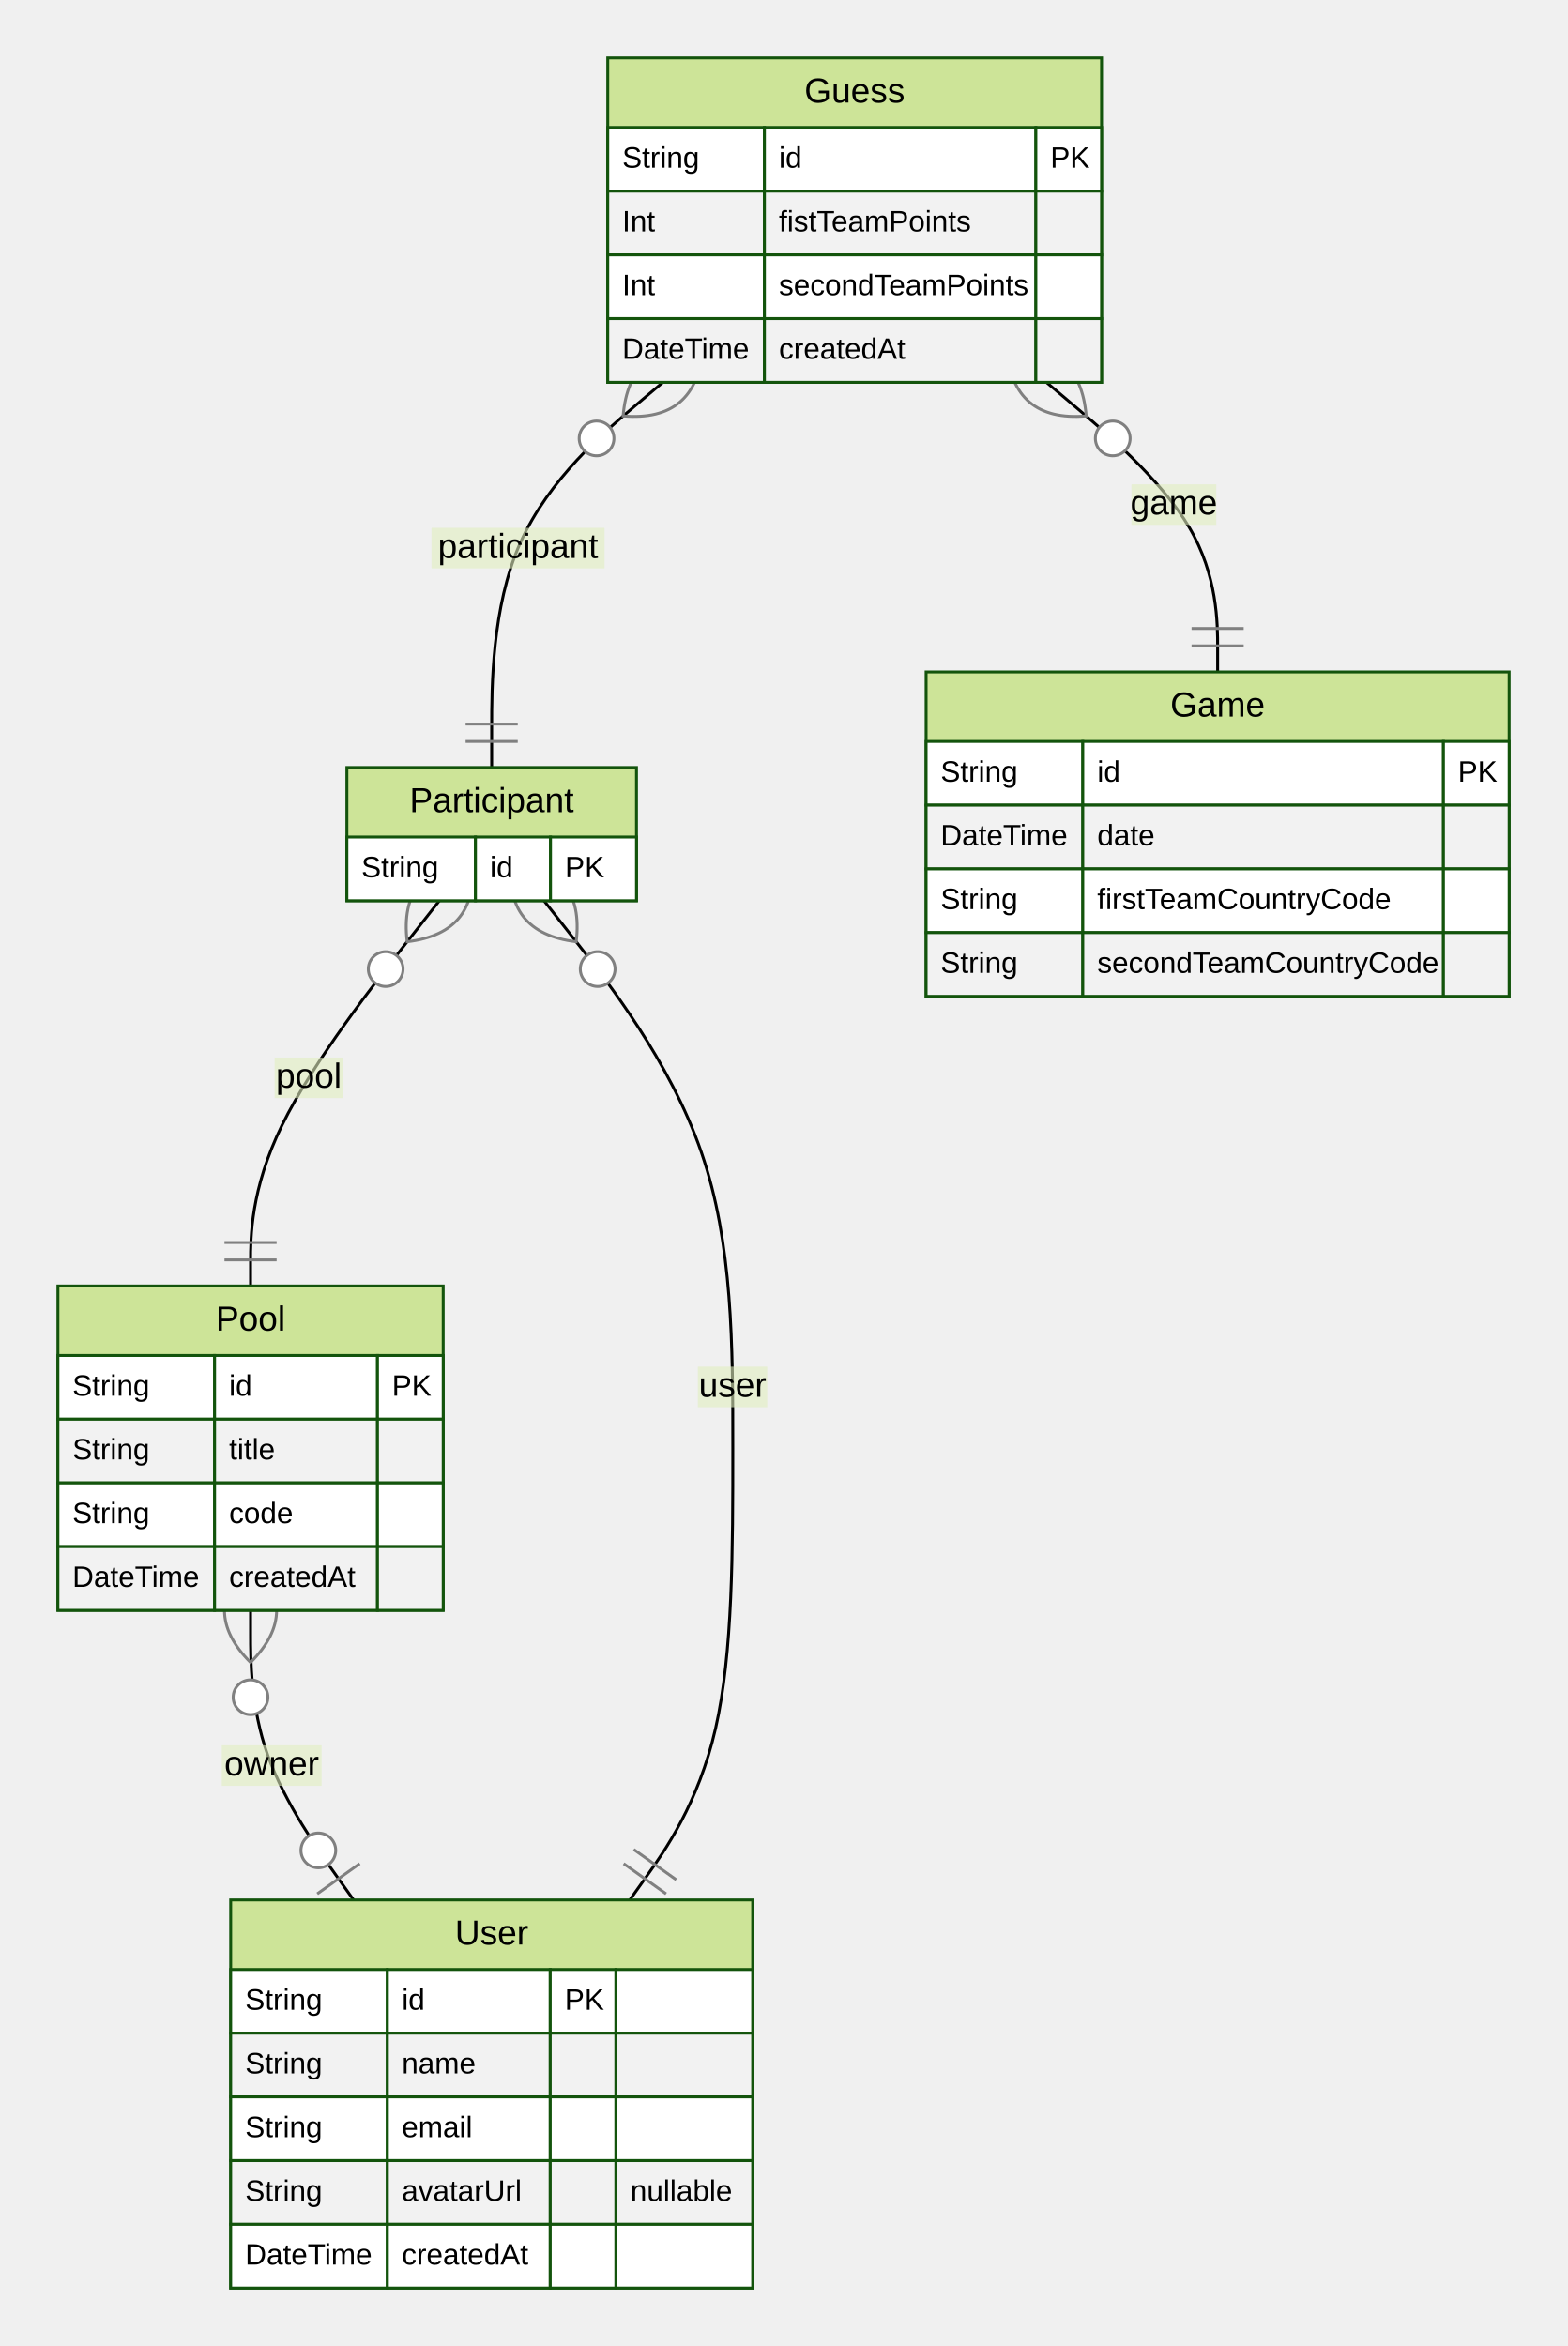
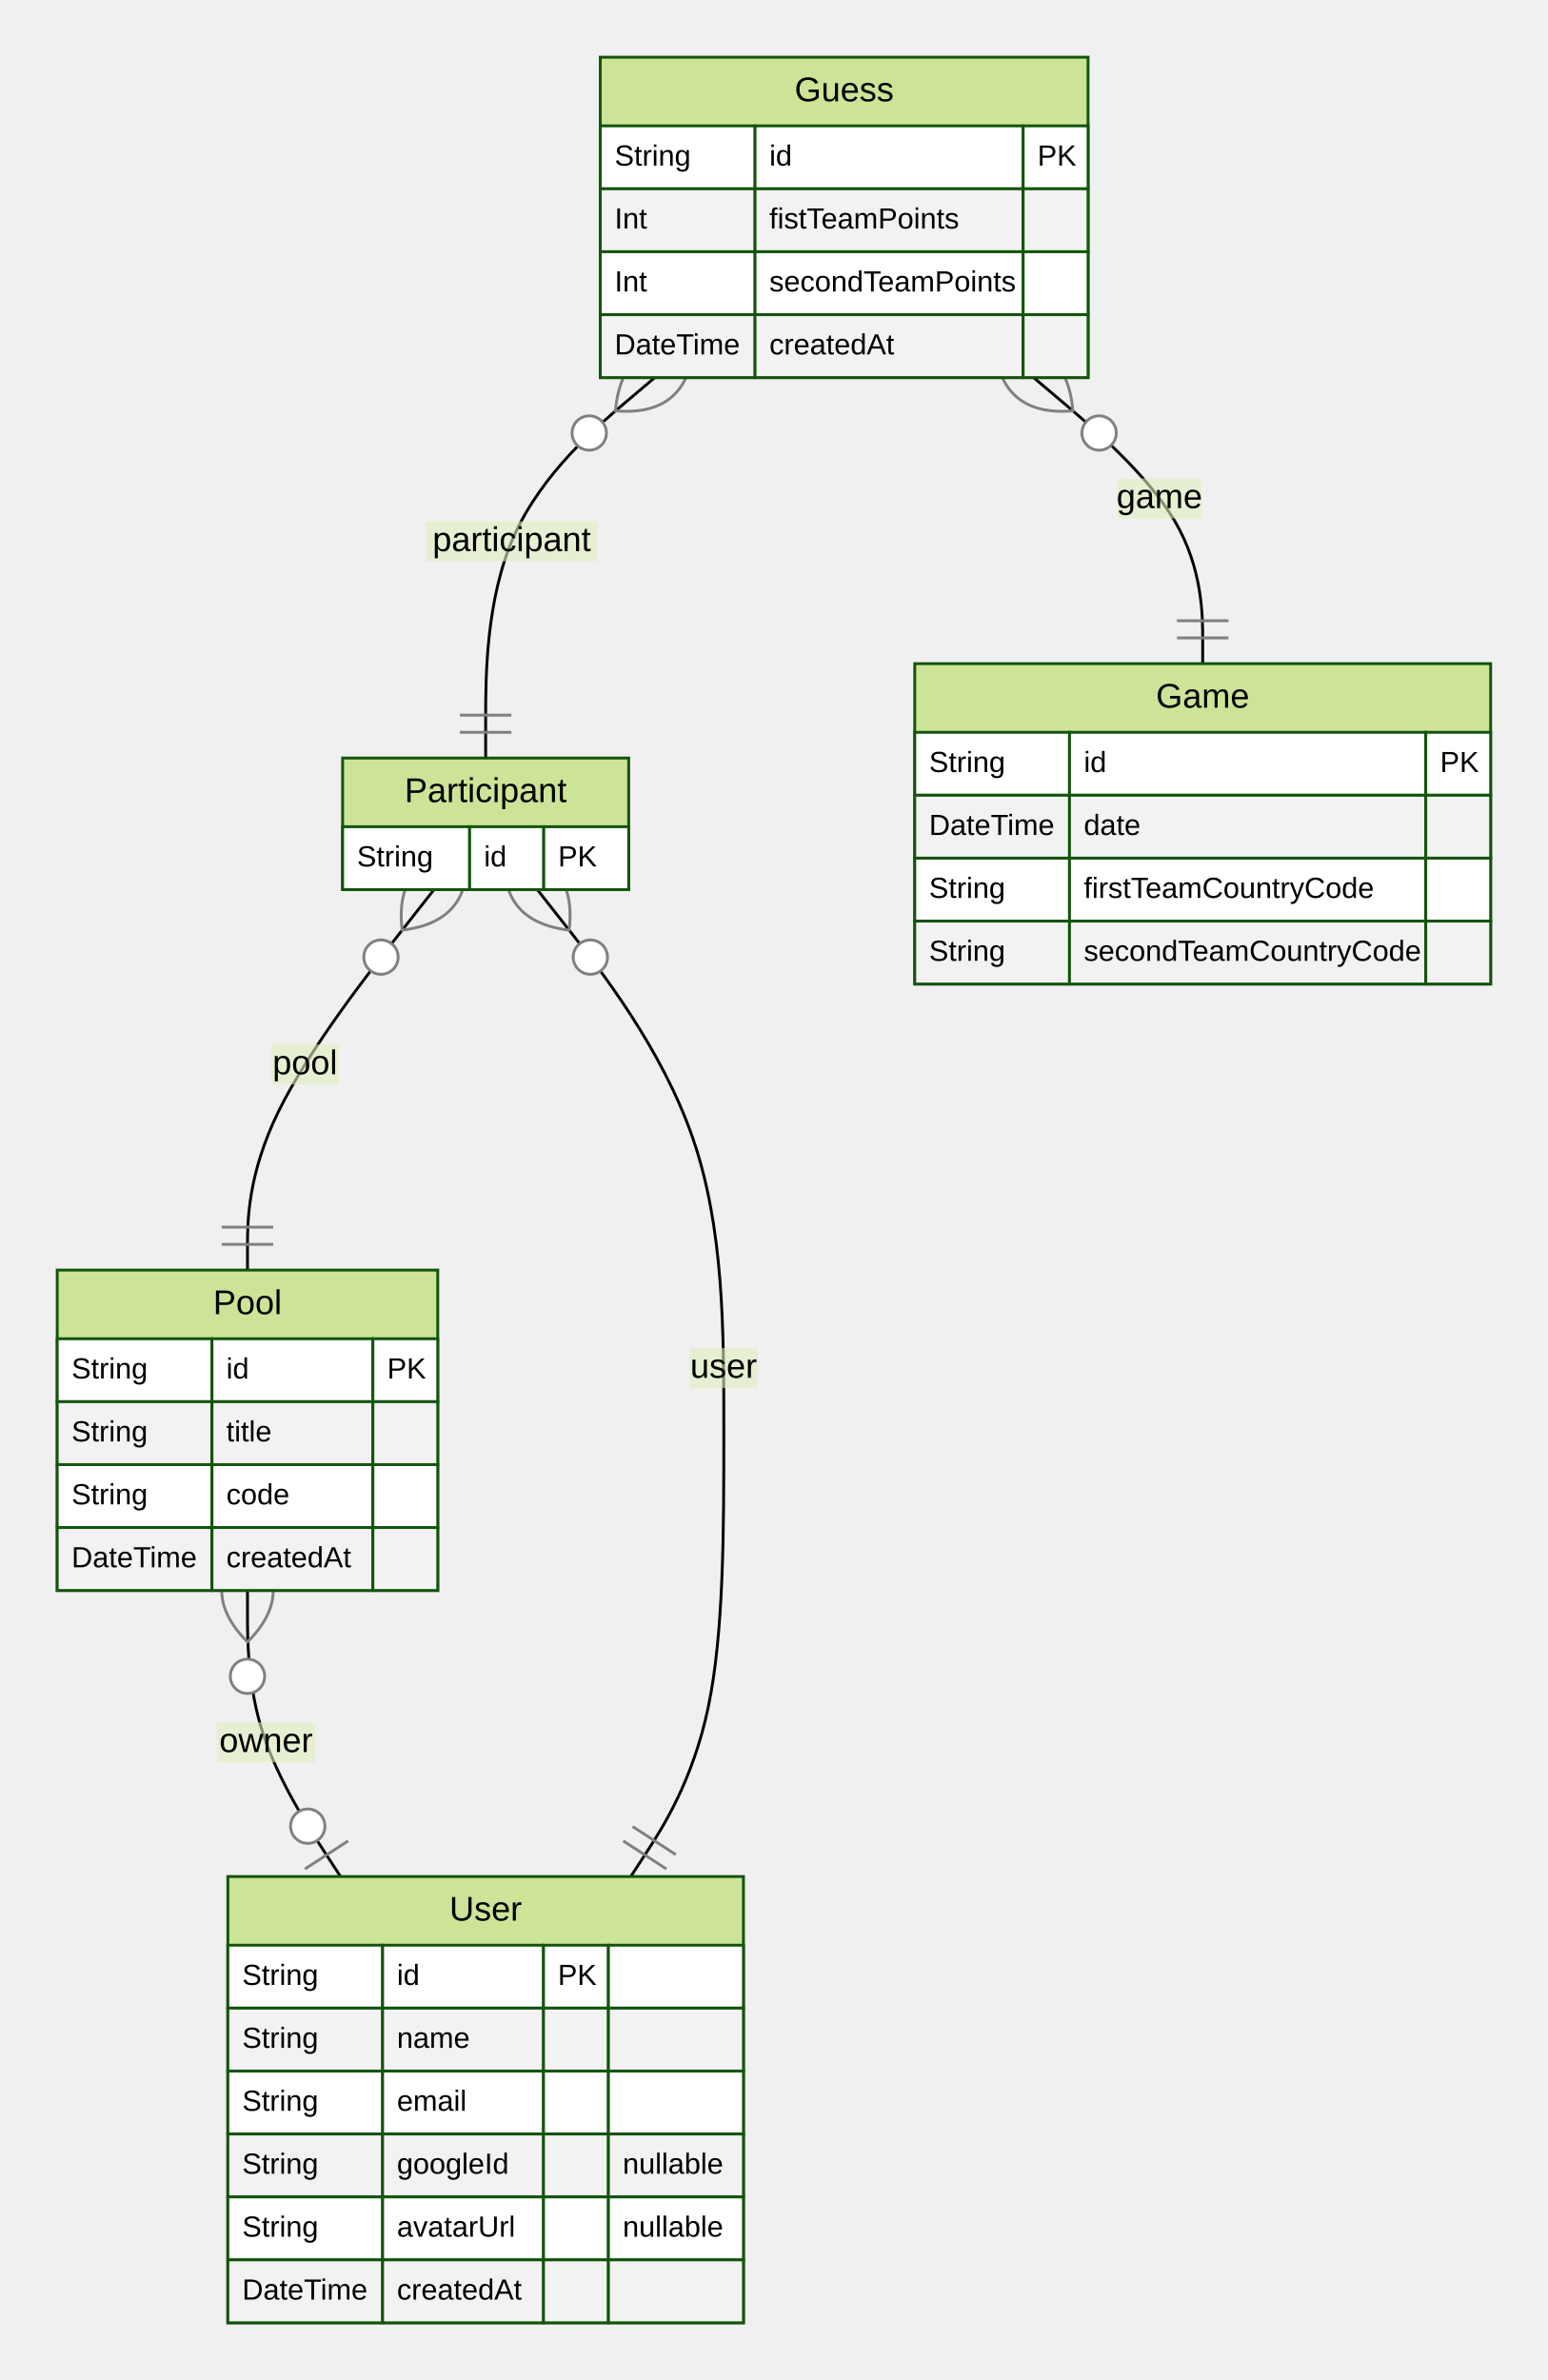
- <svg xmlns="http://www.w3.org/2000/svg" aria-labelledby="chart-title-mermaid-0 chart-desc-mermaid-0" role="img" viewBox="0 0 541.082 810" style="max-width: 541.082px; background-color: white;" width="100%" id="mermaid-0">
+ <svg xmlns="http://www.w3.org/2000/svg" aria-labelledby="chart-title-mermaid-0 chart-desc-mermaid-0" role="img" viewBox="0 0 541.082 832" style="max-width: 541.082px; background-color: white;" width="100%" id="mermaid-0">
  <style>#mermaid-0 {font-family:"trebuchet ms",verdana,arial,sans-serif;font-size:16px;fill:#000000;}#mermaid-0 .error-icon{fill:#552222;}#mermaid-0 .error-text{fill:#552222;stroke:#552222;}#mermaid-0 .edge-thickness-normal{stroke-width:2px;}#mermaid-0 .edge-thickness-thick{stroke-width:3.5px;}#mermaid-0 .edge-pattern-solid{stroke-dasharray:0;}#mermaid-0 .edge-pattern-dashed{stroke-dasharray:3;}#mermaid-0 .edge-pattern-dotted{stroke-dasharray:2;}#mermaid-0 .marker{fill:#000000;stroke:#000000;}#mermaid-0 .marker.cross{stroke:#000000;}#mermaid-0 svg{font-family:"trebuchet ms",verdana,arial,sans-serif;font-size:16px;}#mermaid-0 .entityBox{fill:#cde498;stroke:#13540c;}#mermaid-0 .attributeBoxOdd{fill:#ffffff;stroke:#13540c;}#mermaid-0 .attributeBoxEven{fill:#f2f2f2;stroke:#13540c;}#mermaid-0 .relationshipLabelBox{fill:hsl(78.158, 58.462%, 84.51%);opacity:0.7;background-color:hsl(78.158, 58.462%, 84.51%);}#mermaid-0 .relationshipLabelBox rect{opacity:0.5;}#mermaid-0 .relationshipLine{stroke:#000000;}#mermaid-0 :root{--mermaid-font-family:"trebuchet ms",verdana,arial,sans-serif;}</style>
  <g />
  <defs>
    <marker orient="auto" markerHeight="18" markerWidth="18" refY="9" refX="0" id="ONLY_ONE_START">
      <path d="M9,0 L9,18 M15,0 L15,18" fill="none" stroke="gray" />
    </marker>
  </defs>
  <defs>
    <marker orient="auto" markerHeight="18" markerWidth="18" refY="9" refX="18" id="ONLY_ONE_END">
      <path d="M3,0 L3,18 M9,0 L9,18" fill="none" stroke="gray" />
    </marker>
  </defs>
  <defs>
    <marker orient="auto" markerHeight="18" markerWidth="30" refY="9" refX="0" id="ZERO_OR_ONE_START">
      <circle r="6" cy="9" cx="21" fill="white" stroke="gray" />
      <path d="M9,0 L9,18" fill="none" stroke="gray" />
    </marker>
  </defs>
  <defs>
    <marker orient="auto" markerHeight="18" markerWidth="30" refY="9" refX="30" id="ZERO_OR_ONE_END">
      <circle r="6" cy="9" cx="9" fill="white" stroke="gray" />
      <path d="M21,0 L21,18" fill="none" stroke="gray" />
    </marker>
  </defs>
  <defs>
    <marker orient="auto" markerHeight="36" markerWidth="45" refY="18" refX="18" id="ONE_OR_MORE_START">
      <path d="M0,18 Q 18,0 36,18 Q 18,36 0,18 M42,9 L42,27" fill="none" stroke="gray" />
    </marker>
  </defs>
  <defs>
    <marker orient="auto" markerHeight="36" markerWidth="45" refY="18" refX="27" id="ONE_OR_MORE_END">
      <path d="M3,9 L3,27 M9,18 Q27,0 45,18 Q27,36 9,18" fill="none" stroke="gray" />
    </marker>
  </defs>
  <defs>
    <marker orient="auto" markerHeight="36" markerWidth="57" refY="18" refX="18" id="ZERO_OR_MORE_START">
      <circle r="6" cy="18" cx="48" fill="white" stroke="gray" />
      <path d="M0,18 Q18,0 36,18 Q18,36 0,18" fill="none" stroke="gray" />
    </marker>
  </defs>
  <defs>
    <marker orient="auto" markerHeight="36" markerWidth="57" refY="18" refX="39" id="ZERO_OR_MORE_END">
      <circle r="6" cy="18" cx="9" fill="white" stroke="gray" />
      <path d="M21,18 Q39,0 57,18 Q39,36 21,18" fill="none" stroke="gray" />
    </marker>
  </defs>
-   <path marker-start="url(#ZERO_OR_MORE_START)" marker-end="url(#ZERO_OR_ONE_END)" fill="none" stroke="gray" d="M86.513,556L86.513,564.333C86.513,572.667,86.513,589.333,92.443,606C98.373,622.667,110.233,639.333,116.163,647.667L122.093,656" class="er relationshipLine" />
-   <path marker-start="url(#ZERO_OR_MORE_START)" marker-end="url(#ONLY_ONE_END)" fill="none" stroke="gray" d="M187.835,311L198.7,324.833C209.565,338.667,231.296,366.333,242.161,397.833C253.026,429.333,253.026,464.667,253.026,500C253.026,535.333,253.026,570.667,247.096,596.667C241.167,622.667,229.307,639.333,223.377,647.667L217.447,656" class="er relationshipLine" />
+   <path marker-start="url(#ZERO_OR_MORE_START)" marker-end="url(#ZERO_OR_ONE_END)" fill="none" stroke="gray" d="M86.513,556L86.513,564.333C86.513,572.667,86.513,589.333,91.934,606C97.354,622.667,108.195,639.333,113.615,647.667L119.035,656" class="er relationshipLine" />
+   <path marker-start="url(#ZERO_OR_MORE_START)" marker-end="url(#ONLY_ONE_END)" fill="none" stroke="gray" d="M187.835,311L198.7,324.833C209.565,338.667,231.296,366.333,242.161,397.833C253.026,429.333,253.026,464.667,253.026,500C253.026,535.333,253.026,570.667,247.606,596.667C242.186,622.667,231.345,639.333,225.925,647.667L220.504,656" class="er relationshipLine" />
  <path marker-start="url(#ZERO_OR_MORE_START)" marker-end="url(#ONLY_ONE_END)" fill="none" stroke="gray" d="M151.705,311L140.839,324.833C129.974,338.667,108.244,366.333,97.378,388.5C86.513,410.667,86.513,427.333,86.513,435.667L86.513,444" class="er relationshipLine" />
  <path marker-start="url(#ZERO_OR_MORE_START)" marker-end="url(#ONLY_ONE_END)" fill="none" stroke="gray" d="M228.887,132L219.034,140.333C209.181,148.667,189.476,165.333,179.623,187.5C169.77,209.667,169.77,237.333,169.77,251.167L169.77,265" class="er relationshipLine" />
  <path marker-start="url(#ZERO_OR_MORE_START)" marker-end="url(#ONLY_ONE_END)" fill="none" stroke="gray" d="M361.309,132L371.162,140.333C381.015,148.667,400.72,165.333,410.573,182C420.426,198.667,420.426,215.333,420.426,223.667L420.426,232" class="er relationshipLine" />
  <g transform="translate(20,444 )" id="Pool">
    <rect height="112" width="133.026" y="0" x="0" stroke="gray" fill-opacity="100%" fill="honeydew" class="er entityBox" />
    <text transform="translate(66.51321,12)" style="font-family: &quot;trebuchet ms&quot;, verdana, arial, sans-serif;; font-size: 12px" text-anchor="middle" dominant-baseline="middle" y="0" x="0" id="entity-Pool" class="er entityLabel">Pool</text>
    <rect height="22" width="54.096" y="24" x="0" stroke="gray" fill-opacity="100%" fill="honeydew" class="er attributeBoxOdd" />
    <text transform="translate(5,35)" style="font-family: &quot;trebuchet ms&quot;, verdana, arial, sans-serif;; font-size: 10.2px" text-anchor="left" dominant-baseline="middle" y="0" x="0" id="entity-Pool-attr-1-type" class="er entityLabel">String</text>
    <rect height="22" width="56.243" y="24" x="54.096" stroke="gray" fill-opacity="100%" fill="honeydew" class="er attributeBoxOdd" />
    <text transform="translate(59.09555,35)" style="font-family: &quot;trebuchet ms&quot;, verdana, arial, sans-serif;; font-size: 10.2px" text-anchor="left" dominant-baseline="middle" y="0" x="0" id="entity-Pool-attr-1-name" class="er entityLabel">id</text>
    <rect height="22" width="22.688" y="24" x="110.339" stroke="gray" fill-opacity="100%" fill="honeydew" class="er attributeBoxOdd" />
    <text transform="translate(115.3387,35)" style="font-family: &quot;trebuchet ms&quot;, verdana, arial, sans-serif;; font-size: 10.2px" text-anchor="left" dominant-baseline="middle" y="0" x="0" id="entity-Pool-attr-1-key" class="er entityLabel">PK</text>
    <rect height="22" width="54.096" y="46" x="0" stroke="gray" fill-opacity="100%" fill="honeydew" class="er attributeBoxEven" />
    <text transform="translate(5,57)" style="font-family: &quot;trebuchet ms&quot;, verdana, arial, sans-serif;; font-size: 10.2px" text-anchor="left" dominant-baseline="middle" y="0" x="0" id="entity-Pool-attr-2-type" class="er entityLabel">String</text>
    <rect height="22" width="56.243" y="46" x="54.096" stroke="gray" fill-opacity="100%" fill="honeydew" class="er attributeBoxEven" />
    <text transform="translate(59.09555,57)" style="font-family: &quot;trebuchet ms&quot;, verdana, arial, sans-serif;; font-size: 10.2px" text-anchor="left" dominant-baseline="middle" y="0" x="0" id="entity-Pool-attr-2-name" class="er entityLabel">title</text>
    <rect height="22" width="22.688" y="46" x="110.339" stroke="gray" fill-opacity="100%" fill="honeydew" class="er attributeBoxEven" />
    <text transform="translate(115.3387,57)" style="font-family: &quot;trebuchet ms&quot;, verdana, arial, sans-serif;; font-size: 10.2px" text-anchor="left" dominant-baseline="middle" y="0" x="0" id="entity-Pool-attr-2-key" class="er entityLabel" />
    <rect height="22" width="54.096" y="68" x="0" stroke="gray" fill-opacity="100%" fill="honeydew" class="er attributeBoxOdd" />
    <text transform="translate(5,79)" style="font-family: &quot;trebuchet ms&quot;, verdana, arial, sans-serif;; font-size: 10.2px" text-anchor="left" dominant-baseline="middle" y="0" x="0" id="entity-Pool-attr-3-type" class="er entityLabel">String</text>
    <rect height="22" width="56.243" y="68" x="54.096" stroke="gray" fill-opacity="100%" fill="honeydew" class="er attributeBoxOdd" />
    <text transform="translate(59.09555,79)" style="font-family: &quot;trebuchet ms&quot;, verdana, arial, sans-serif;; font-size: 10.2px" text-anchor="left" dominant-baseline="middle" y="0" x="0" id="entity-Pool-attr-3-name" class="er entityLabel">code</text>
    <rect height="22" width="22.688" y="68" x="110.339" stroke="gray" fill-opacity="100%" fill="honeydew" class="er attributeBoxOdd" />
    <text transform="translate(115.3387,79)" style="font-family: &quot;trebuchet ms&quot;, verdana, arial, sans-serif;; font-size: 10.2px" text-anchor="left" dominant-baseline="middle" y="0" x="0" id="entity-Pool-attr-3-key" class="er entityLabel" />
    <rect height="22" width="54.096" y="90" x="0" stroke="gray" fill-opacity="100%" fill="honeydew" class="er attributeBoxEven" />
    <text transform="translate(5,101)" style="font-family: &quot;trebuchet ms&quot;, verdana, arial, sans-serif;; font-size: 10.2px" text-anchor="left" dominant-baseline="middle" y="0" x="0" id="entity-Pool-attr-4-type" class="er entityLabel">DateTime</text>
    <rect height="22" width="56.243" y="90" x="54.096" stroke="gray" fill-opacity="100%" fill="honeydew" class="er attributeBoxEven" />
    <text transform="translate(59.09555,101)" style="font-family: &quot;trebuchet ms&quot;, verdana, arial, sans-serif;; font-size: 10.2px" text-anchor="left" dominant-baseline="middle" y="0" x="0" id="entity-Pool-attr-4-name" class="er entityLabel">createdAt</text>
    <rect height="22" width="22.688" y="90" x="110.339" stroke="gray" fill-opacity="100%" fill="honeydew" class="er attributeBoxEven" />
    <text transform="translate(115.3387,101)" style="font-family: &quot;trebuchet ms&quot;, verdana, arial, sans-serif;; font-size: 10.2px" text-anchor="left" dominant-baseline="middle" y="0" x="0" id="entity-Pool-attr-4-key" class="er entityLabel" />
  </g>
  <g transform="translate(119.7698,265 )" id="Participant">
    <rect height="46" width="100" y="0" x="0" stroke="gray" fill-opacity="100%" fill="honeydew" class="er entityBox" />
    <text transform="translate(50,12)" style="font-family: &quot;trebuchet ms&quot;, verdana, arial, sans-serif;; font-size: 12px" text-anchor="middle" dominant-baseline="middle" y="0" x="0" id="entity-Participant" class="er entityLabel">Participant</text>
    <rect height="22" width="44.399" y="24" x="0" stroke="gray" fill-opacity="100%" fill="honeydew" class="er attributeBoxOdd" />
    <text transform="translate(5,35)" style="font-family: &quot;trebuchet ms&quot;, verdana, arial, sans-serif;; font-size: 10.2px" text-anchor="left" dominant-baseline="middle" y="0" x="0" id="entity-Participant-attr-1-type" class="er entityLabel">String</text>
    <rect height="22" width="25.911" y="24" x="44.399" stroke="gray" fill-opacity="100%" fill="honeydew" class="er attributeBoxOdd" />
    <text transform="translate(49.39862,35)" style="font-family: &quot;trebuchet ms&quot;, verdana, arial, sans-serif;; font-size: 10.2px" text-anchor="left" dominant-baseline="middle" y="0" x="0" id="entity-Participant-attr-1-name" class="er entityLabel">id</text>
    <rect height="22" width="29.69" y="24" x="70.31" stroke="gray" fill-opacity="100%" fill="honeydew" class="er attributeBoxOdd" />
    <text transform="translate(75.30976,35)" style="font-family: &quot;trebuchet ms&quot;, verdana, arial, sans-serif;; font-size: 10.2px" text-anchor="left" dominant-baseline="middle" y="0" x="0" id="entity-Participant-attr-1-key" class="er entityLabel">PK</text>
  </g>
  <g transform="translate(79.65034,656 )" id="User">
-     <rect height="134" width="180.239" y="0" x="0" stroke="gray" fill-opacity="100%" fill="honeydew" class="er entityBox" />
+     <rect height="156" width="180.239" y="0" x="0" stroke="gray" fill-opacity="100%" fill="honeydew" class="er entityBox" />
    <text transform="translate(90.11948,12)" style="font-family: &quot;trebuchet ms&quot;, verdana, arial, sans-serif;; font-size: 12px" text-anchor="middle" dominant-baseline="middle" y="0" x="0" id="entity-User" class="er entityLabel">User</text>
    <rect height="22" width="54.096" y="24" x="0" stroke="gray" fill-opacity="100%" fill="honeydew" class="er attributeBoxOdd" />
    <text transform="translate(5,35)" style="font-family: &quot;trebuchet ms&quot;, verdana, arial, sans-serif;; font-size: 10.2px" text-anchor="left" dominant-baseline="middle" y="0" x="0" id="entity-User-attr-1-type" class="er entityLabel">String</text>
    <rect height="22" width="56.243" y="24" x="54.096" stroke="gray" fill-opacity="100%" fill="honeydew" class="er attributeBoxOdd" />
    <text transform="translate(59.09555,35)" style="font-family: &quot;trebuchet ms&quot;, verdana, arial, sans-serif;; font-size: 10.2px" text-anchor="left" dominant-baseline="middle" y="0" x="0" id="entity-User-attr-1-name" class="er entityLabel">id</text>
    <rect height="22" width="22.688" y="24" x="110.339" stroke="gray" fill-opacity="100%" fill="honeydew" class="er attributeBoxOdd" />
    <text transform="translate(115.3387,35)" style="font-family: &quot;trebuchet ms&quot;, verdana, arial, sans-serif;; font-size: 10.2px" text-anchor="left" dominant-baseline="middle" y="0" x="0" id="entity-User-attr-1-key" class="er entityLabel">PK</text>
    <rect height="22" width="47.213" y="24" x="133.026" stroke="gray" fill-opacity="100%" fill="honeydew" class="er attributeBoxOdd" />
    <text transform="translate(138.0264,35)" style="font-family: &quot;trebuchet ms&quot;, verdana, arial, sans-serif;; font-size: 10.2px" text-anchor="left" dominant-baseline="middle" y="0" x="0" id="entity-User-attr-1-comment" class="er entityLabel" />
    <rect height="22" width="54.096" y="46" x="0" stroke="gray" fill-opacity="100%" fill="honeydew" class="er attributeBoxEven" />
    <text transform="translate(5,57)" style="font-family: &quot;trebuchet ms&quot;, verdana, arial, sans-serif;; font-size: 10.2px" text-anchor="left" dominant-baseline="middle" y="0" x="0" id="entity-User-attr-2-type" class="er entityLabel">String</text>
    <rect height="22" width="56.243" y="46" x="54.096" stroke="gray" fill-opacity="100%" fill="honeydew" class="er attributeBoxEven" />
    <text transform="translate(59.09555,57)" style="font-family: &quot;trebuchet ms&quot;, verdana, arial, sans-serif;; font-size: 10.2px" text-anchor="left" dominant-baseline="middle" y="0" x="0" id="entity-User-attr-2-name" class="er entityLabel">name</text>
    <rect height="22" width="22.688" y="46" x="110.339" stroke="gray" fill-opacity="100%" fill="honeydew" class="er attributeBoxEven" />
    <text transform="translate(115.3387,57)" style="font-family: &quot;trebuchet ms&quot;, verdana, arial, sans-serif;; font-size: 10.2px" text-anchor="left" dominant-baseline="middle" y="0" x="0" id="entity-User-attr-2-key" class="er entityLabel" />
    <rect height="22" width="47.213" y="46" x="133.026" stroke="gray" fill-opacity="100%" fill="honeydew" class="er attributeBoxEven" />
    <text transform="translate(138.0264,57)" style="font-family: &quot;trebuchet ms&quot;, verdana, arial, sans-serif;; font-size: 10.2px" text-anchor="left" dominant-baseline="middle" y="0" x="0" id="entity-User-attr-2-comment" class="er entityLabel" />
    <rect height="22" width="54.096" y="68" x="0" stroke="gray" fill-opacity="100%" fill="honeydew" class="er attributeBoxOdd" />
    <text transform="translate(5,79)" style="font-family: &quot;trebuchet ms&quot;, verdana, arial, sans-serif;; font-size: 10.2px" text-anchor="left" dominant-baseline="middle" y="0" x="0" id="entity-User-attr-3-type" class="er entityLabel">String</text>
    <rect height="22" width="56.243" y="68" x="54.096" stroke="gray" fill-opacity="100%" fill="honeydew" class="er attributeBoxOdd" />
    <text transform="translate(59.09555,79)" style="font-family: &quot;trebuchet ms&quot;, verdana, arial, sans-serif;; font-size: 10.2px" text-anchor="left" dominant-baseline="middle" y="0" x="0" id="entity-User-attr-3-name" class="er entityLabel">email</text>
    <rect height="22" width="22.688" y="68" x="110.339" stroke="gray" fill-opacity="100%" fill="honeydew" class="er attributeBoxOdd" />
    <text transform="translate(115.3387,79)" style="font-family: &quot;trebuchet ms&quot;, verdana, arial, sans-serif;; font-size: 10.2px" text-anchor="left" dominant-baseline="middle" y="0" x="0" id="entity-User-attr-3-key" class="er entityLabel" />
    <rect height="22" width="47.213" y="68" x="133.026" stroke="gray" fill-opacity="100%" fill="honeydew" class="er attributeBoxOdd" />
    <text transform="translate(138.0264,79)" style="font-family: &quot;trebuchet ms&quot;, verdana, arial, sans-serif;; font-size: 10.2px" text-anchor="left" dominant-baseline="middle" y="0" x="0" id="entity-User-attr-3-comment" class="er entityLabel" />
    <rect height="22" width="54.096" y="90" x="0" stroke="gray" fill-opacity="100%" fill="honeydew" class="er attributeBoxEven" />
    <text transform="translate(5,101)" style="font-family: &quot;trebuchet ms&quot;, verdana, arial, sans-serif;; font-size: 10.2px" text-anchor="left" dominant-baseline="middle" y="0" x="0" id="entity-User-attr-4-type" class="er entityLabel">String</text>
    <rect height="22" width="56.243" y="90" x="54.096" stroke="gray" fill-opacity="100%" fill="honeydew" class="er attributeBoxEven" />
-     <text transform="translate(59.09555,101)" style="font-family: &quot;trebuchet ms&quot;, verdana, arial, sans-serif;; font-size: 10.2px" text-anchor="left" dominant-baseline="middle" y="0" x="0" id="entity-User-attr-4-name" class="er entityLabel">avatarUrl</text>
+     <text transform="translate(59.09555,101)" style="font-family: &quot;trebuchet ms&quot;, verdana, arial, sans-serif;; font-size: 10.2px" text-anchor="left" dominant-baseline="middle" y="0" x="0" id="entity-User-attr-4-name" class="er entityLabel">googleId</text>
    <rect height="22" width="22.688" y="90" x="110.339" stroke="gray" fill-opacity="100%" fill="honeydew" class="er attributeBoxEven" />
    <text transform="translate(115.3387,101)" style="font-family: &quot;trebuchet ms&quot;, verdana, arial, sans-serif;; font-size: 10.2px" text-anchor="left" dominant-baseline="middle" y="0" x="0" id="entity-User-attr-4-key" class="er entityLabel" />
    <rect height="22" width="47.213" y="90" x="133.026" stroke="gray" fill-opacity="100%" fill="honeydew" class="er attributeBoxEven" />
    <text transform="translate(138.0264,101)" style="font-family: &quot;trebuchet ms&quot;, verdana, arial, sans-serif;; font-size: 10.2px" text-anchor="left" dominant-baseline="middle" y="0" x="0" id="entity-User-attr-4-comment" class="er entityLabel">nullable</text>
    <rect height="22" width="54.096" y="112" x="0" stroke="gray" fill-opacity="100%" fill="honeydew" class="er attributeBoxOdd" />
-     <text transform="translate(5,123)" style="font-family: &quot;trebuchet ms&quot;, verdana, arial, sans-serif;; font-size: 10.2px" text-anchor="left" dominant-baseline="middle" y="0" x="0" id="entity-User-attr-5-type" class="er entityLabel">DateTime</text>
+     <text transform="translate(5,123)" style="font-family: &quot;trebuchet ms&quot;, verdana, arial, sans-serif;; font-size: 10.2px" text-anchor="left" dominant-baseline="middle" y="0" x="0" id="entity-User-attr-5-type" class="er entityLabel">String</text>
    <rect height="22" width="56.243" y="112" x="54.096" stroke="gray" fill-opacity="100%" fill="honeydew" class="er attributeBoxOdd" />
-     <text transform="translate(59.09555,123)" style="font-family: &quot;trebuchet ms&quot;, verdana, arial, sans-serif;; font-size: 10.2px" text-anchor="left" dominant-baseline="middle" y="0" x="0" id="entity-User-attr-5-name" class="er entityLabel">createdAt</text>
+     <text transform="translate(59.09555,123)" style="font-family: &quot;trebuchet ms&quot;, verdana, arial, sans-serif;; font-size: 10.2px" text-anchor="left" dominant-baseline="middle" y="0" x="0" id="entity-User-attr-5-name" class="er entityLabel">avatarUrl</text>
    <rect height="22" width="22.688" y="112" x="110.339" stroke="gray" fill-opacity="100%" fill="honeydew" class="er attributeBoxOdd" />
    <text transform="translate(115.3387,123)" style="font-family: &quot;trebuchet ms&quot;, verdana, arial, sans-serif;; font-size: 10.2px" text-anchor="left" dominant-baseline="middle" y="0" x="0" id="entity-User-attr-5-key" class="er entityLabel" />
    <rect height="22" width="47.213" y="112" x="133.026" stroke="gray" fill-opacity="100%" fill="honeydew" class="er attributeBoxOdd" />
-     <text transform="translate(138.0264,123)" style="font-family: &quot;trebuchet ms&quot;, verdana, arial, sans-serif;; font-size: 10.2px" text-anchor="left" dominant-baseline="middle" y="0" x="0" id="entity-User-attr-5-comment" class="er entityLabel" />
+     <text transform="translate(138.0264,123)" style="font-family: &quot;trebuchet ms&quot;, verdana, arial, sans-serif;; font-size: 10.2px" text-anchor="left" dominant-baseline="middle" y="0" x="0" id="entity-User-attr-5-comment" class="er entityLabel">nullable</text>
+     <rect height="22" width="54.096" y="134" x="0" stroke="gray" fill-opacity="100%" fill="honeydew" class="er attributeBoxEven" />
+     <text transform="translate(5,145)" style="font-family: &quot;trebuchet ms&quot;, verdana, arial, sans-serif;; font-size: 10.2px" text-anchor="left" dominant-baseline="middle" y="0" x="0" id="entity-User-attr-6-type" class="er entityLabel">DateTime</text>
+     <rect height="22" width="56.243" y="134" x="54.096" stroke="gray" fill-opacity="100%" fill="honeydew" class="er attributeBoxEven" />
+     <text transform="translate(59.09555,145)" style="font-family: &quot;trebuchet ms&quot;, verdana, arial, sans-serif;; font-size: 10.2px" text-anchor="left" dominant-baseline="middle" y="0" x="0" id="entity-User-attr-6-name" class="er entityLabel">createdAt</text>
+     <rect height="22" width="22.688" y="134" x="110.339" stroke="gray" fill-opacity="100%" fill="honeydew" class="er attributeBoxEven" />
+     <text transform="translate(115.3387,145)" style="font-family: &quot;trebuchet ms&quot;, verdana, arial, sans-serif;; font-size: 10.2px" text-anchor="left" dominant-baseline="middle" y="0" x="0" id="entity-User-attr-6-key" class="er entityLabel" />
+     <rect height="22" width="47.213" y="134" x="133.026" stroke="gray" fill-opacity="100%" fill="honeydew" class="er attributeBoxEven" />
+     <text transform="translate(138.0264,145)" style="font-family: &quot;trebuchet ms&quot;, verdana, arial, sans-serif;; font-size: 10.2px" text-anchor="left" dominant-baseline="middle" y="0" x="0" id="entity-User-attr-6-comment" class="er entityLabel" />
  </g>
  <g transform="translate(319.7698,232 )" id="Game">
    <rect height="112" width="201.312" y="0" x="0" stroke="gray" fill-opacity="100%" fill="honeydew" class="er entityBox" />
    <text transform="translate(100.6562,12)" style="font-family: &quot;trebuchet ms&quot;, verdana, arial, sans-serif;; font-size: 12px" text-anchor="middle" dominant-baseline="middle" y="0" x="0" id="entity-Game" class="er entityLabel">Game</text>
    <rect height="22" width="54.096" y="24" x="0" stroke="gray" fill-opacity="100%" fill="honeydew" class="er attributeBoxOdd" />
    <text transform="translate(5,35)" style="font-family: &quot;trebuchet ms&quot;, verdana, arial, sans-serif;; font-size: 10.2px" text-anchor="left" dominant-baseline="middle" y="0" x="0" id="entity-Game-attr-1-type" class="er entityLabel">String</text>
    <rect height="22" width="124.529" y="24" x="54.096" stroke="gray" fill-opacity="100%" fill="honeydew" class="er attributeBoxOdd" />
    <text transform="translate(59.09555,35)" style="font-family: &quot;trebuchet ms&quot;, verdana, arial, sans-serif;; font-size: 10.2px" text-anchor="left" dominant-baseline="middle" y="0" x="0" id="entity-Game-attr-1-name" class="er entityLabel">id</text>
    <rect height="22" width="22.688" y="24" x="178.625" stroke="gray" fill-opacity="100%" fill="honeydew" class="er attributeBoxOdd" />
    <text transform="translate(183.6248,35)" style="font-family: &quot;trebuchet ms&quot;, verdana, arial, sans-serif;; font-size: 10.2px" text-anchor="left" dominant-baseline="middle" y="0" x="0" id="entity-Game-attr-1-key" class="er entityLabel">PK</text>
    <rect height="22" width="54.096" y="46" x="0" stroke="gray" fill-opacity="100%" fill="honeydew" class="er attributeBoxEven" />
    <text transform="translate(5,57)" style="font-family: &quot;trebuchet ms&quot;, verdana, arial, sans-serif;; font-size: 10.2px" text-anchor="left" dominant-baseline="middle" y="0" x="0" id="entity-Game-attr-2-type" class="er entityLabel">DateTime</text>
    <rect height="22" width="124.529" y="46" x="54.096" stroke="gray" fill-opacity="100%" fill="honeydew" class="er attributeBoxEven" />
    <text transform="translate(59.09555,57)" style="font-family: &quot;trebuchet ms&quot;, verdana, arial, sans-serif;; font-size: 10.2px" text-anchor="left" dominant-baseline="middle" y="0" x="0" id="entity-Game-attr-2-name" class="er entityLabel">date</text>
    <rect height="22" width="22.688" y="46" x="178.625" stroke="gray" fill-opacity="100%" fill="honeydew" class="er attributeBoxEven" />
    <text transform="translate(183.6248,57)" style="font-family: &quot;trebuchet ms&quot;, verdana, arial, sans-serif;; font-size: 10.2px" text-anchor="left" dominant-baseline="middle" y="0" x="0" id="entity-Game-attr-2-key" class="er entityLabel" />
    <rect height="22" width="54.096" y="68" x="0" stroke="gray" fill-opacity="100%" fill="honeydew" class="er attributeBoxOdd" />
    <text transform="translate(5,79)" style="font-family: &quot;trebuchet ms&quot;, verdana, arial, sans-serif;; font-size: 10.2px" text-anchor="left" dominant-baseline="middle" y="0" x="0" id="entity-Game-attr-3-type" class="er entityLabel">String</text>
    <rect height="22" width="124.529" y="68" x="54.096" stroke="gray" fill-opacity="100%" fill="honeydew" class="er attributeBoxOdd" />
    <text transform="translate(59.09555,79)" style="font-family: &quot;trebuchet ms&quot;, verdana, arial, sans-serif;; font-size: 10.2px" text-anchor="left" dominant-baseline="middle" y="0" x="0" id="entity-Game-attr-3-name" class="er entityLabel">firstTeamCountryCode</text>
    <rect height="22" width="22.688" y="68" x="178.625" stroke="gray" fill-opacity="100%" fill="honeydew" class="er attributeBoxOdd" />
    <text transform="translate(183.6248,79)" style="font-family: &quot;trebuchet ms&quot;, verdana, arial, sans-serif;; font-size: 10.2px" text-anchor="left" dominant-baseline="middle" y="0" x="0" id="entity-Game-attr-3-key" class="er entityLabel" />
    <rect height="22" width="54.096" y="90" x="0" stroke="gray" fill-opacity="100%" fill="honeydew" class="er attributeBoxEven" />
    <text transform="translate(5,101)" style="font-family: &quot;trebuchet ms&quot;, verdana, arial, sans-serif;; font-size: 10.2px" text-anchor="left" dominant-baseline="middle" y="0" x="0" id="entity-Game-attr-4-type" class="er entityLabel">String</text>
    <rect height="22" width="124.529" y="90" x="54.096" stroke="gray" fill-opacity="100%" fill="honeydew" class="er attributeBoxEven" />
    <text transform="translate(59.09555,101)" style="font-family: &quot;trebuchet ms&quot;, verdana, arial, sans-serif;; font-size: 10.2px" text-anchor="left" dominant-baseline="middle" y="0" x="0" id="entity-Game-attr-4-name" class="er entityLabel">secondTeamCountryCode</text>
    <rect height="22" width="22.688" y="90" x="178.625" stroke="gray" fill-opacity="100%" fill="honeydew" class="er attributeBoxEven" />
    <text transform="translate(183.6248,101)" style="font-family: &quot;trebuchet ms&quot;, verdana, arial, sans-serif;; font-size: 10.2px" text-anchor="left" dominant-baseline="middle" y="0" x="0" id="entity-Game-attr-4-key" class="er entityLabel" />
  </g>
  <g transform="translate(209.8457,20 )" id="Guess">
    <rect height="112" width="170.504" y="0" x="0" stroke="gray" fill-opacity="100%" fill="honeydew" class="er entityBox" />
    <text transform="translate(85.2522,12)" style="font-family: &quot;trebuchet ms&quot;, verdana, arial, sans-serif;; font-size: 12px" text-anchor="middle" dominant-baseline="middle" y="0" x="0" id="entity-Guess" class="er entityLabel">Guess</text>
    <rect height="22" width="54.096" y="24" x="0" stroke="gray" fill-opacity="100%" fill="honeydew" class="er attributeBoxOdd" />
    <text transform="translate(5,35)" style="font-family: &quot;trebuchet ms&quot;, verdana, arial, sans-serif;; font-size: 10.2px" text-anchor="left" dominant-baseline="middle" y="0" x="0" id="entity-Guess-attr-1-type" class="er entityLabel">String</text>
    <rect height="22" width="93.721" y="24" x="54.096" stroke="gray" fill-opacity="100%" fill="honeydew" class="er attributeBoxOdd" />
    <text transform="translate(59.09555,35)" style="font-family: &quot;trebuchet ms&quot;, verdana, arial, sans-serif;; font-size: 10.2px" text-anchor="left" dominant-baseline="middle" y="0" x="0" id="entity-Guess-attr-1-name" class="er entityLabel">id</text>
    <rect height="22" width="22.688" y="24" x="147.817" stroke="gray" fill-opacity="100%" fill="honeydew" class="er attributeBoxOdd" />
    <text transform="translate(152.8167,35)" style="font-family: &quot;trebuchet ms&quot;, verdana, arial, sans-serif;; font-size: 10.2px" text-anchor="left" dominant-baseline="middle" y="0" x="0" id="entity-Guess-attr-1-key" class="er entityLabel">PK</text>
    <rect height="22" width="54.096" y="46" x="0" stroke="gray" fill-opacity="100%" fill="honeydew" class="er attributeBoxEven" />
    <text transform="translate(5,57)" style="font-family: &quot;trebuchet ms&quot;, verdana, arial, sans-serif;; font-size: 10.2px" text-anchor="left" dominant-baseline="middle" y="0" x="0" id="entity-Guess-attr-2-type" class="er entityLabel">Int</text>
    <rect height="22" width="93.721" y="46" x="54.096" stroke="gray" fill-opacity="100%" fill="honeydew" class="er attributeBoxEven" />
    <text transform="translate(59.09555,57)" style="font-family: &quot;trebuchet ms&quot;, verdana, arial, sans-serif;; font-size: 10.2px" text-anchor="left" dominant-baseline="middle" y="0" x="0" id="entity-Guess-attr-2-name" class="er entityLabel">fistTeamPoints</text>
    <rect height="22" width="22.688" y="46" x="147.817" stroke="gray" fill-opacity="100%" fill="honeydew" class="er attributeBoxEven" />
    <text transform="translate(152.8167,57)" style="font-family: &quot;trebuchet ms&quot;, verdana, arial, sans-serif;; font-size: 10.2px" text-anchor="left" dominant-baseline="middle" y="0" x="0" id="entity-Guess-attr-2-key" class="er entityLabel" />
    <rect height="22" width="54.096" y="68" x="0" stroke="gray" fill-opacity="100%" fill="honeydew" class="er attributeBoxOdd" />
    <text transform="translate(5,79)" style="font-family: &quot;trebuchet ms&quot;, verdana, arial, sans-serif;; font-size: 10.2px" text-anchor="left" dominant-baseline="middle" y="0" x="0" id="entity-Guess-attr-3-type" class="er entityLabel">Int</text>
    <rect height="22" width="93.721" y="68" x="54.096" stroke="gray" fill-opacity="100%" fill="honeydew" class="er attributeBoxOdd" />
    <text transform="translate(59.09555,79)" style="font-family: &quot;trebuchet ms&quot;, verdana, arial, sans-serif;; font-size: 10.2px" text-anchor="left" dominant-baseline="middle" y="0" x="0" id="entity-Guess-attr-3-name" class="er entityLabel">secondTeamPoints</text>
    <rect height="22" width="22.688" y="68" x="147.817" stroke="gray" fill-opacity="100%" fill="honeydew" class="er attributeBoxOdd" />
    <text transform="translate(152.8167,79)" style="font-family: &quot;trebuchet ms&quot;, verdana, arial, sans-serif;; font-size: 10.2px" text-anchor="left" dominant-baseline="middle" y="0" x="0" id="entity-Guess-attr-3-key" class="er entityLabel" />
    <rect height="22" width="54.096" y="90" x="0" stroke="gray" fill-opacity="100%" fill="honeydew" class="er attributeBoxEven" />
    <text transform="translate(5,101)" style="font-family: &quot;trebuchet ms&quot;, verdana, arial, sans-serif;; font-size: 10.2px" text-anchor="left" dominant-baseline="middle" y="0" x="0" id="entity-Guess-attr-4-type" class="er entityLabel">DateTime</text>
    <rect height="22" width="93.721" y="90" x="54.096" stroke="gray" fill-opacity="100%" fill="honeydew" class="er attributeBoxEven" />
    <text transform="translate(59.09555,101)" style="font-family: &quot;trebuchet ms&quot;, verdana, arial, sans-serif;; font-size: 10.2px" text-anchor="left" dominant-baseline="middle" y="0" x="0" id="entity-Guess-attr-4-name" class="er entityLabel">createdAt</text>
    <rect height="22" width="22.688" y="90" x="147.817" stroke="gray" fill-opacity="100%" fill="honeydew" class="er attributeBoxEven" />
    <text transform="translate(152.8167,101)" style="font-family: &quot;trebuchet ms&quot;, verdana, arial, sans-serif;; font-size: 10.2px" text-anchor="left" dominant-baseline="middle" y="0" x="0" id="entity-Guess-attr-4-key" class="er entityLabel" />
  </g>
-   <rect fill-opacity="85%" fill="white" height="14" width="34.471" y="602.592" x="76.574" class="er relationshipLabelBox" />
-   <text style="font-family: &quot;trebuchet ms&quot;, verdana, arial, sans-serif;; font-size: 12px" dominant-baseline="middle" text-anchor="middle" y="609.592" x="93.81" id="rel1" class="er relationshipLabel">owner</text>
-   <rect fill-opacity="85%" fill="white" height="14" width="23.959" y="471.862" x="240.96" class="er relationshipLabelBox" />
-   <text style="font-family: &quot;trebuchet ms&quot;, verdana, arial, sans-serif;; font-size: 12px" dominant-baseline="middle" text-anchor="middle" y="478.862" x="252.94" id="rel2" class="er relationshipLabel">user</text>
+   <rect fill-opacity="85%" fill="white" height="14" width="34.471" y="602.078" x="75.759" class="er relationshipLabelBox" />
+   <text style="font-family: &quot;trebuchet ms&quot;, verdana, arial, sans-serif;; font-size: 12px" dominant-baseline="middle" text-anchor="middle" y="609.078" x="92.994" id="rel1" class="er relationshipLabel">owner</text>
+   <rect fill-opacity="85%" fill="white" height="14" width="23.959" y="471.248" x="240.952" class="er relationshipLabelBox" />
+   <text style="font-family: &quot;trebuchet ms&quot;, verdana, arial, sans-serif;; font-size: 12px" dominant-baseline="middle" text-anchor="middle" y="478.248" x="252.932" id="rel2" class="er relationshipLabel">user</text>
  <rect fill-opacity="85%" fill="white" height="14" width="23.564" y="365.133" x="94.824" class="er relationshipLabelBox" />
  <text style="font-family: &quot;trebuchet ms&quot;, verdana, arial, sans-serif;; font-size: 12px" dominant-baseline="middle" text-anchor="middle" y="372.133" x="106.606" id="rel3" class="er relationshipLabel">pool</text>
  <rect fill-opacity="85%" fill="white" height="14" width="59.744" y="182.256" x="148.995" class="er relationshipLabelBox" />
  <text style="font-family: &quot;trebuchet ms&quot;, verdana, arial, sans-serif;; font-size: 12px" dominant-baseline="middle" text-anchor="middle" y="189.256" x="178.867" id="rel4" class="er relationshipLabel">participant</text>
  <rect fill-opacity="85%" fill="white" height="14" width="29.289" y="167.222" x="390.665" class="er relationshipLabelBox" />
  <text style="font-family: &quot;trebuchet ms&quot;, verdana, arial, sans-serif;; font-size: 12px" dominant-baseline="middle" text-anchor="middle" y="174.222" x="405.31" id="rel5" class="er relationshipLabel">game</text>
</svg>
